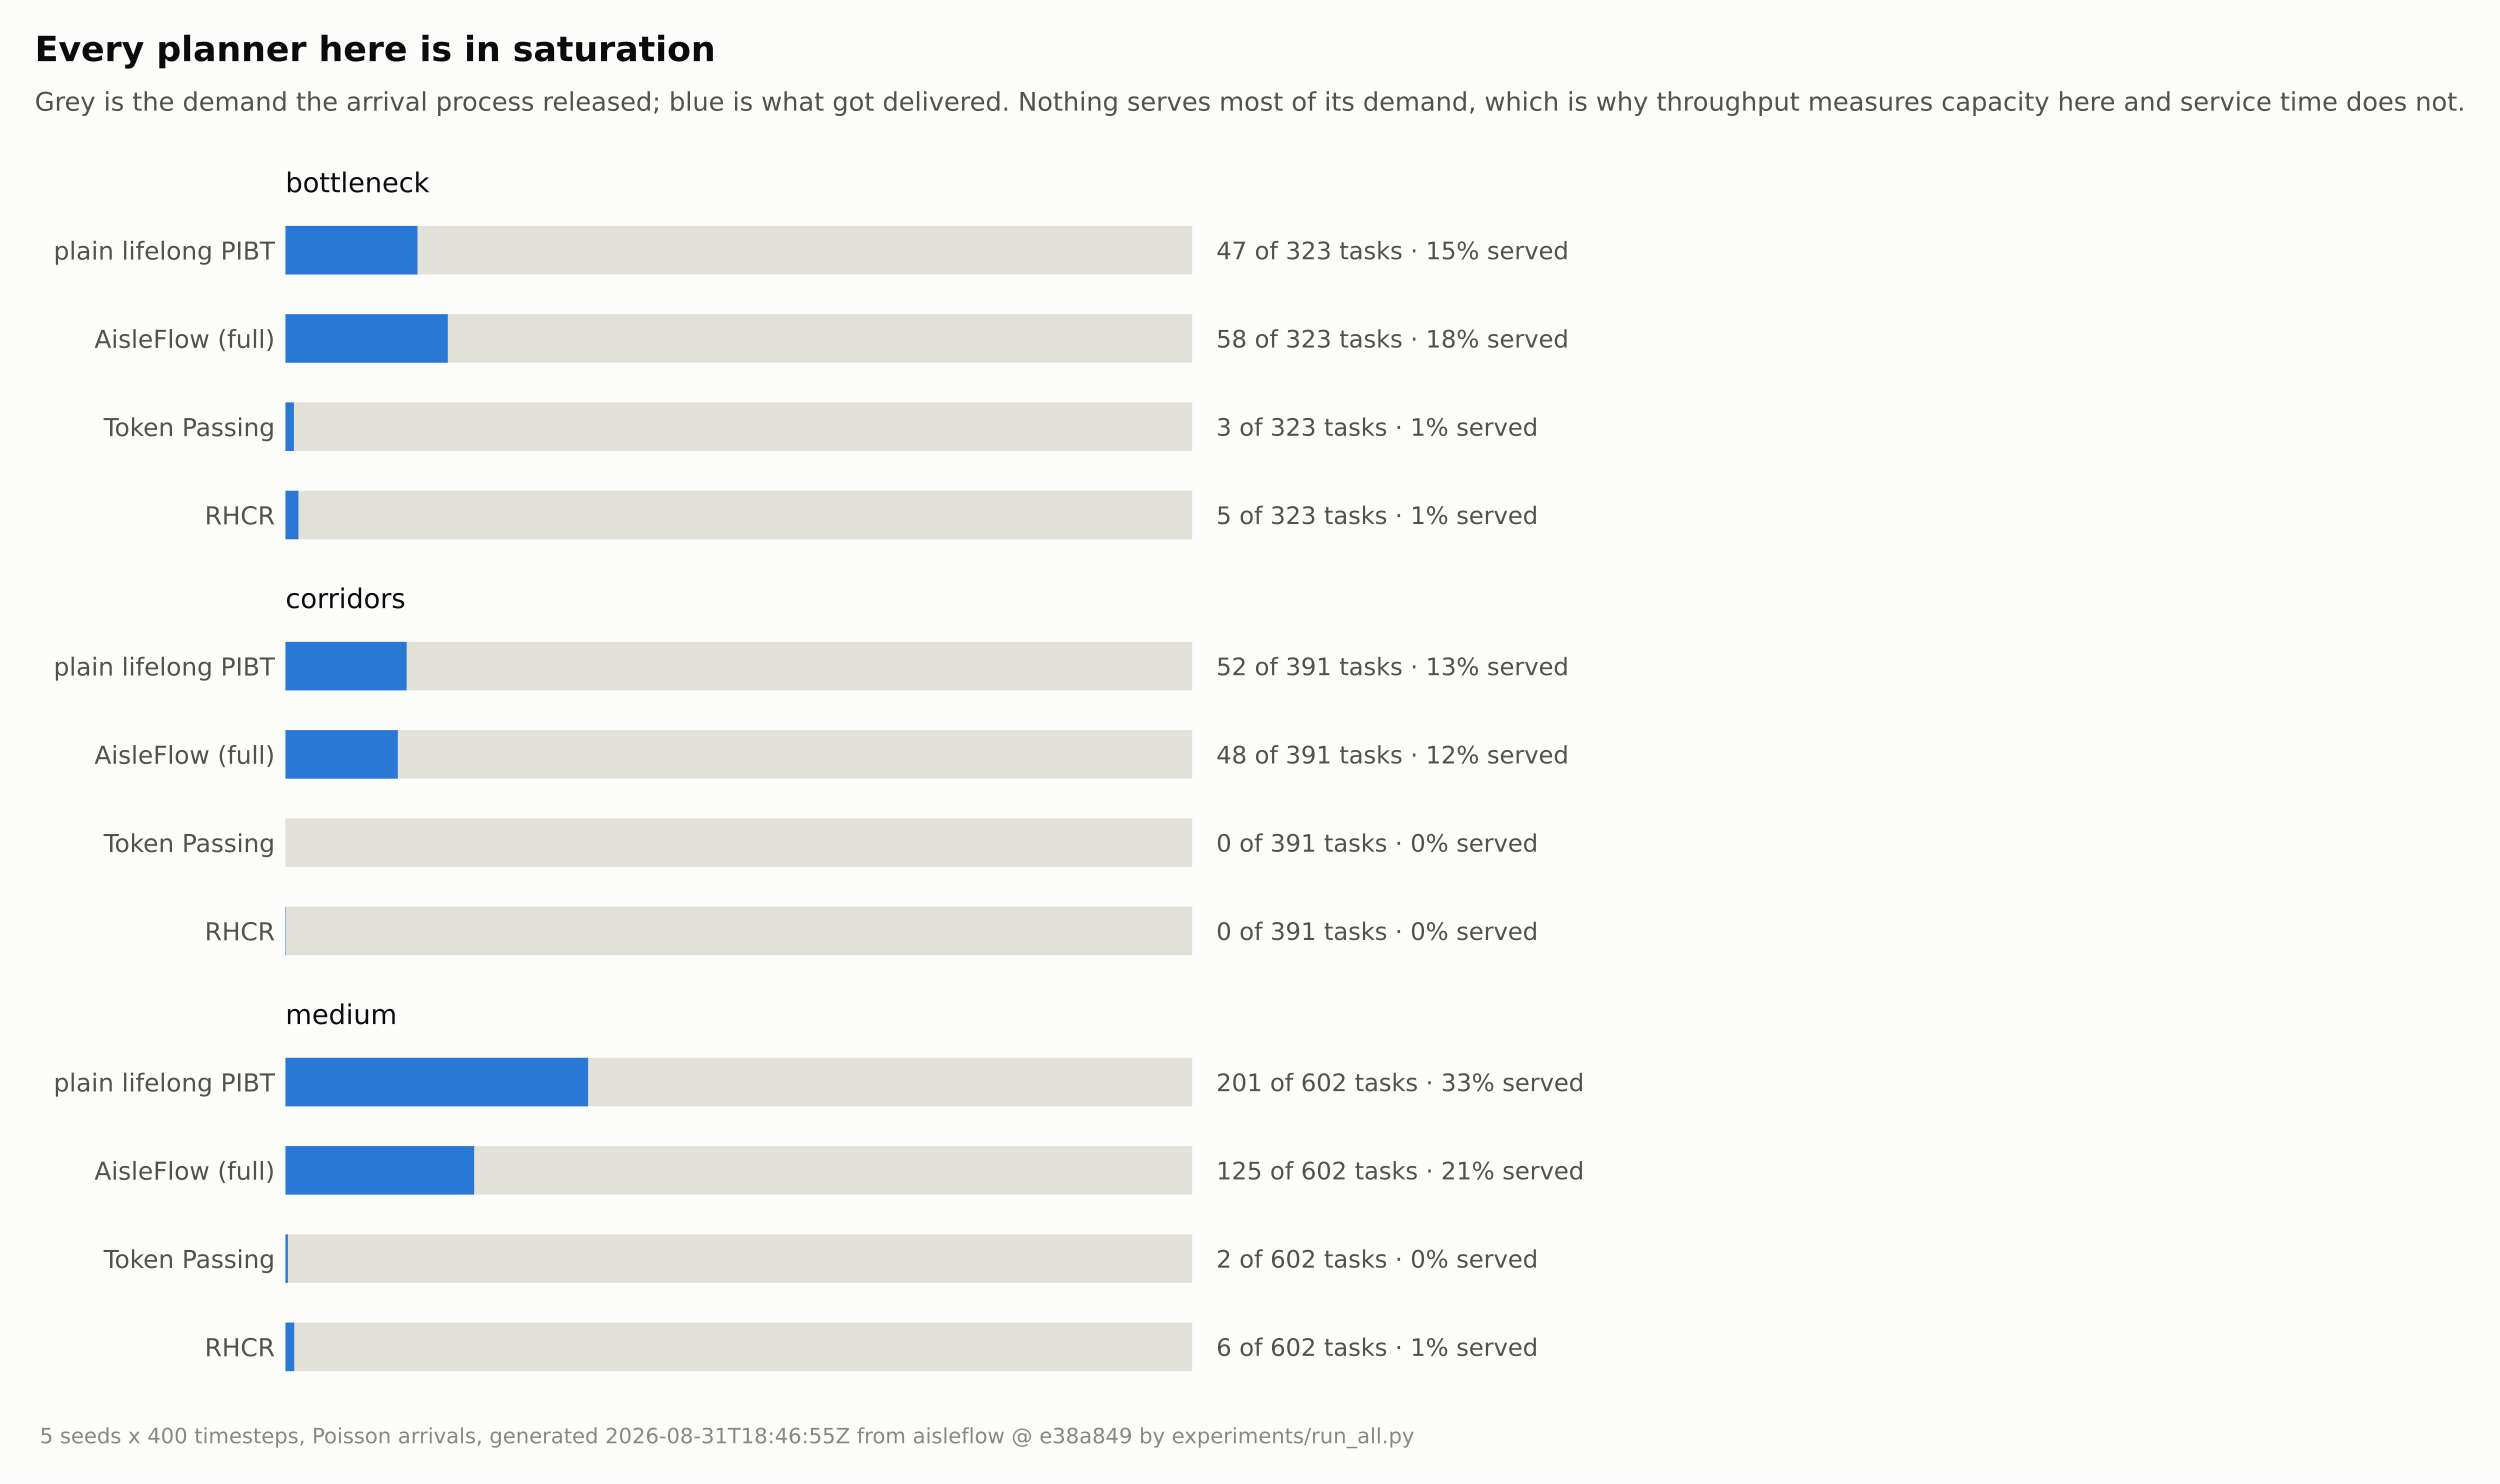
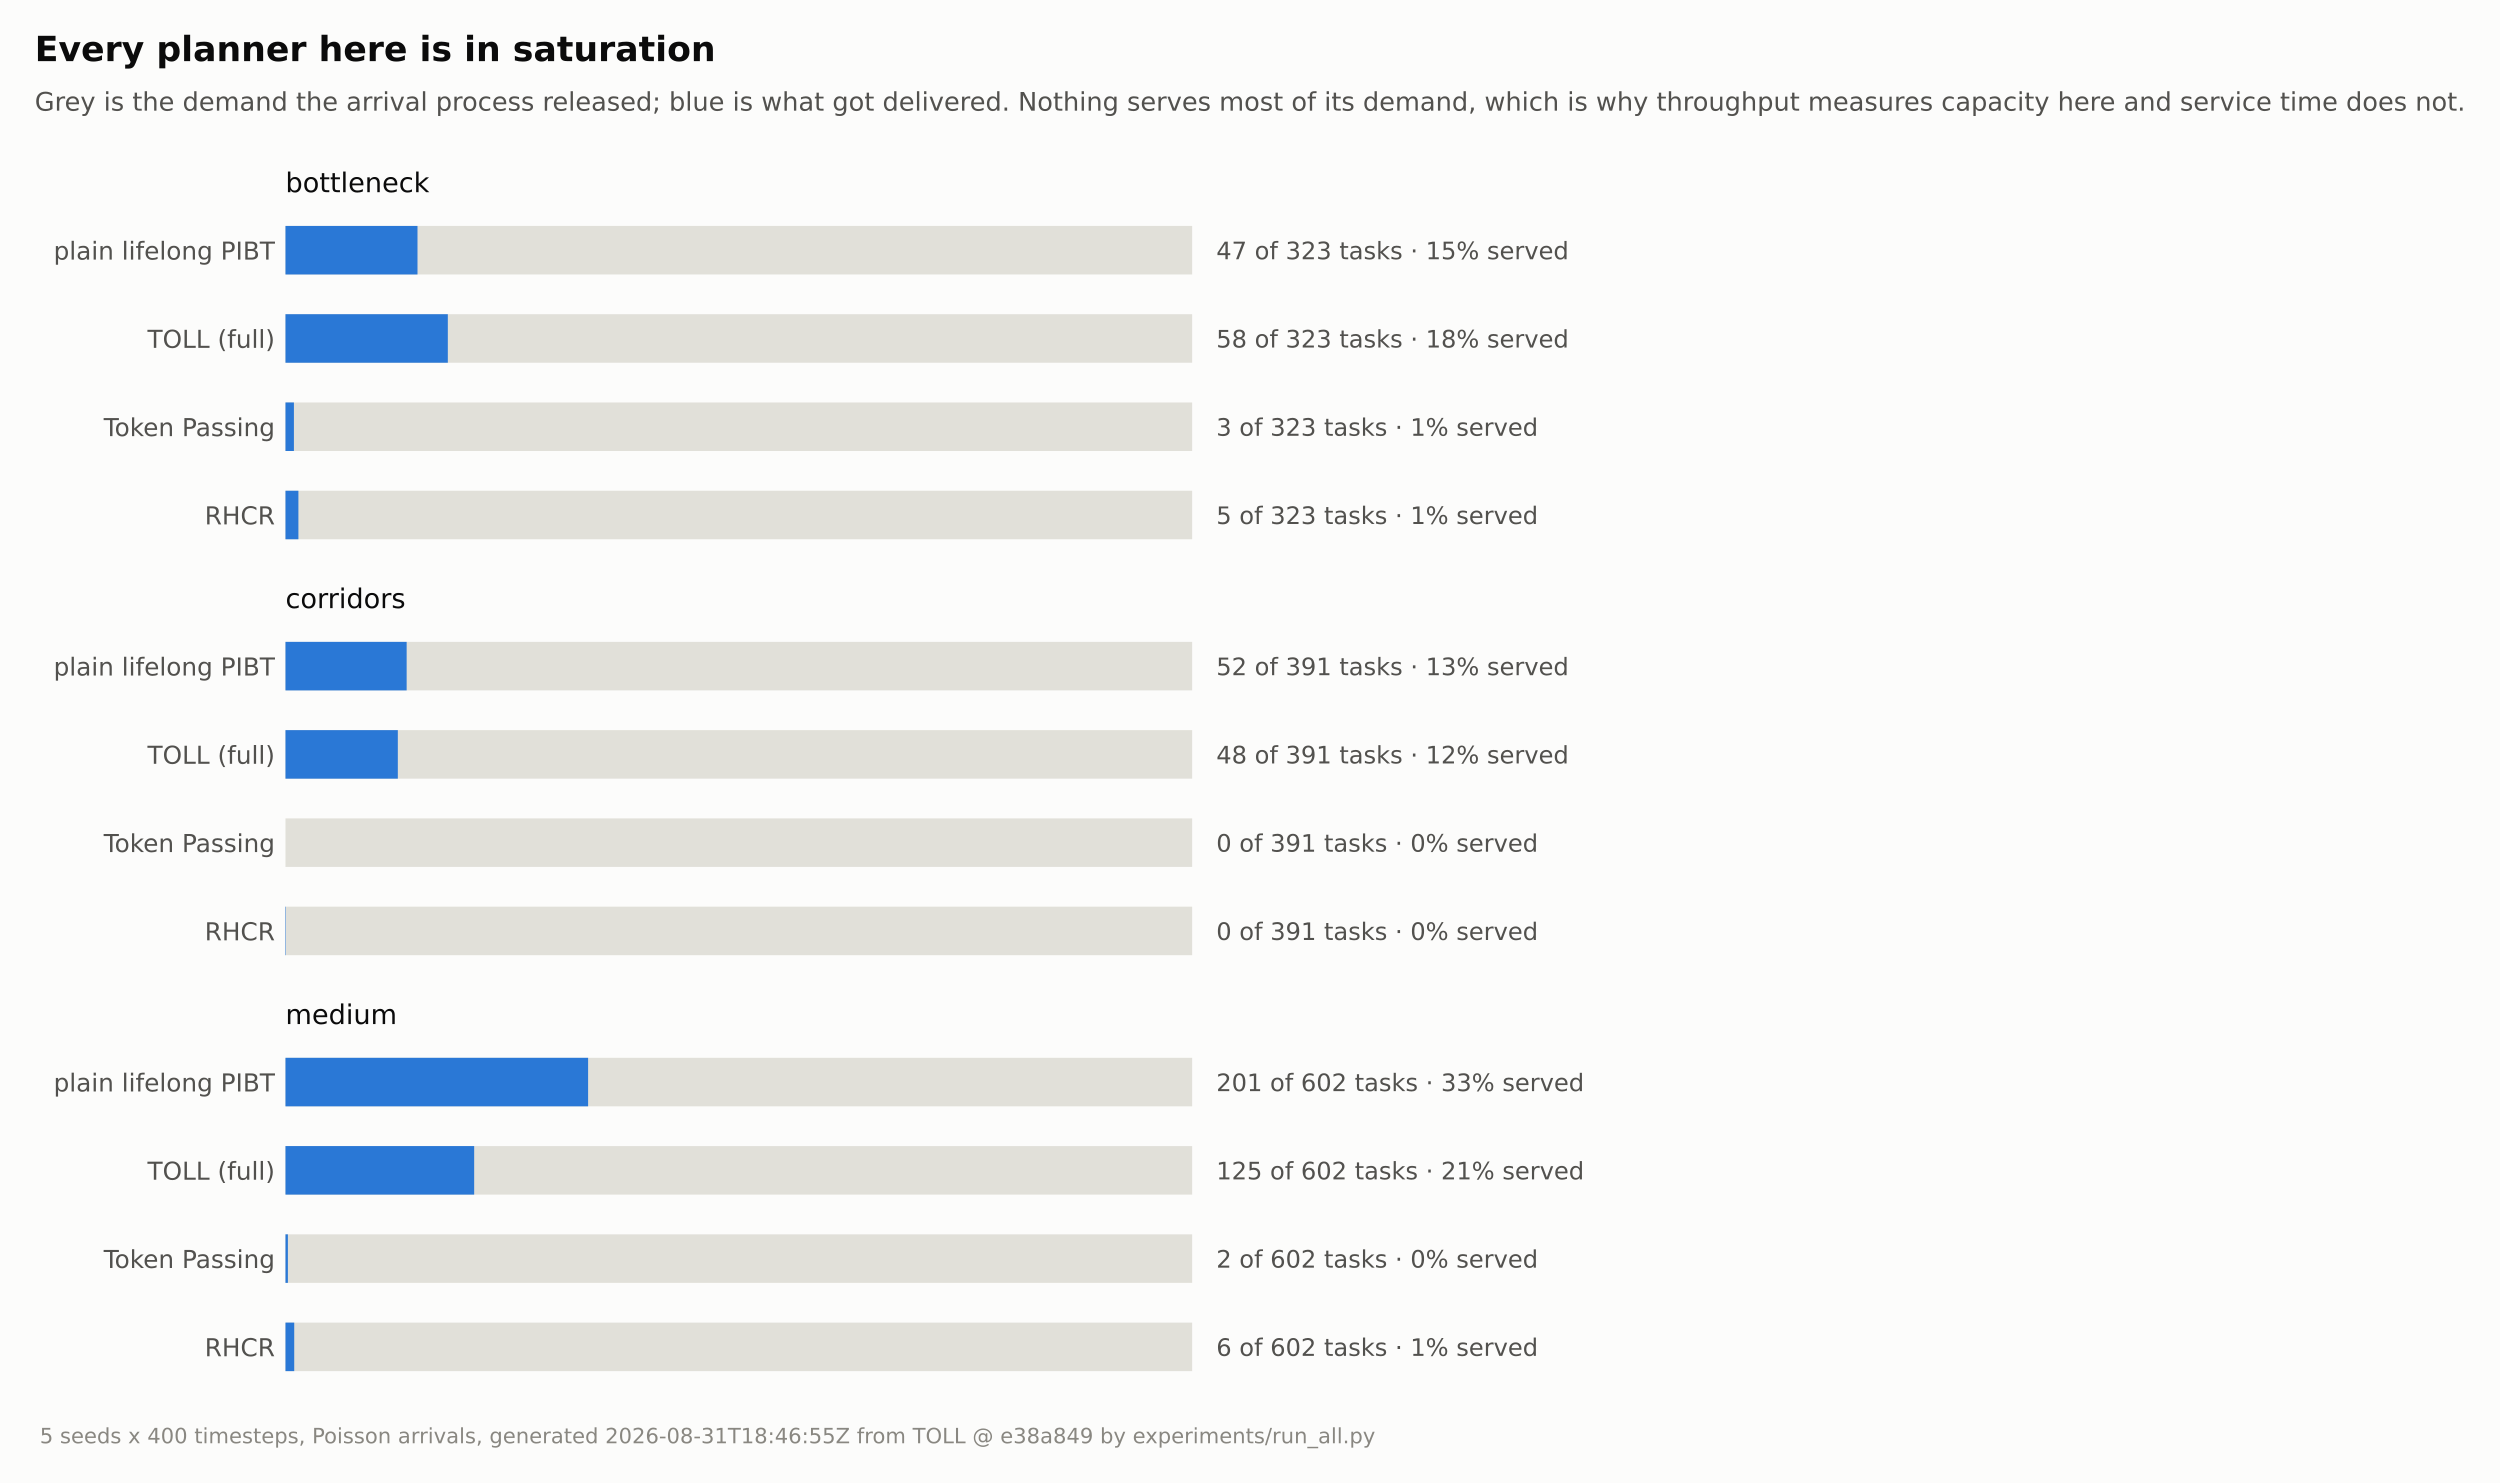
<svg xmlns="http://www.w3.org/2000/svg" width="828.881pt" height="491.724pt" viewBox="0 0 828.881 491.724" version="1.1">
  <defs>
    <style type="text/css">*{stroke-linejoin: round; stroke-linecap: butt}</style>
  </defs>
  <g id="figure_1">
    <g id="patch_1">
      <path d="M 0 491.724  L 828.881 491.724  L 828.881 0  L 0 0  z " style="fill: #fcfcfb" />
    </g>
    <g id="axes_1">
      <g id="patch_2">
        <path d="M 94.652 183.984  L 560.592 183.984  L 560.592 69.72  L 94.652 69.72  z " style="fill: #fcfcfb" />
      </g>
      <g id="matplotlib.axis_1" />
      <g id="matplotlib.axis_2">
        <g id="ytick_1">
          <g id="line2d_1" />
          <g id="text_1">
            <text style="font-size: 8.2px; font-family: 'DejaVu Sans', sans-serif; text-anchor: end; fill: #52514e" x="91.152" y="86.076" transform="rotate(-0 91.152 86.07594)">plain lifelong PIBT</text>
          </g>
        </g>
        <g id="ytick_2">
          <g id="line2d_2" />
          <g id="text_2">
-             <text style="font-size: 8.2px; font-family: 'DejaVu Sans', sans-serif; text-anchor: end; fill: #52514e" x="91.152" y="115.337" transform="rotate(-0 91.152 115.3369)">AisleFlow (full)</text>
+             <text style="font-size: 8.2px; font-family: 'DejaVu Sans', sans-serif; text-anchor: end; fill: #52514e" x="91.152" y="115.337" transform="rotate(-0 91.152 115.3369)">TOLL (full)</text>
          </g>
        </g>
        <g id="ytick_3">
          <g id="line2d_3" />
          <g id="text_3">
            <text style="font-size: 8.2px; font-family: 'DejaVu Sans', sans-serif; text-anchor: end; fill: #52514e" x="91.152" y="144.598" transform="rotate(-0 91.152 144.5978)">Token Passing</text>
          </g>
        </g>
        <g id="ytick_4">
          <g id="line2d_4" />
          <g id="text_4">
            <text style="font-size: 8.2px; font-family: 'DejaVu Sans', sans-serif; text-anchor: end; fill: #52514e" x="91.152" y="173.858" transform="rotate(-0 91.152 173.8585)">RHCR</text>
          </g>
        </g>
      </g>
      <g id="patch_3">
-         <path d="M 94.652 91.007  L 395.258 91.007  L 395.258 74.914  L 94.652 74.914  z " clip-path="url(#p679b9c3d0a)" style="fill: #e1e0d9" />
+         <path d="M 94.652 91.007  L 395.258 91.007  L 395.258 74.914  L 94.652 74.914  z " clip-path="url(#p2bcb30bc68)" style="fill: #e1e0d9" />
      </g>
      <g id="patch_4">
-         <path d="M 94.652 120.268  L 395.258 120.268  L 395.258 104.175  L 94.652 104.175  z " clip-path="url(#p679b9c3d0a)" style="fill: #e1e0d9" />
+         <path d="M 94.652 120.268  L 395.258 120.268  L 395.258 104.175  L 94.652 104.175  z " clip-path="url(#p2bcb30bc68)" style="fill: #e1e0d9" />
      </g>
      <g id="patch_5">
-         <path d="M 94.652 149.529  L 395.258 149.529  L 395.258 133.436  L 94.652 133.436  z " clip-path="url(#p679b9c3d0a)" style="fill: #e1e0d9" />
+         <path d="M 94.652 149.529  L 395.258 149.529  L 395.258 133.436  L 94.652 133.436  z " clip-path="url(#p2bcb30bc68)" style="fill: #e1e0d9" />
      </g>
      <g id="patch_6">
-         <path d="M 94.652 178.79  L 395.258 178.79  L 395.258 162.697  L 94.652 162.697  z " clip-path="url(#p679b9c3d0a)" style="fill: #e1e0d9" />
+         <path d="M 94.652 178.79  L 395.258 178.79  L 395.258 162.697  L 94.652 162.697  z " clip-path="url(#p2bcb30bc68)" style="fill: #e1e0d9" />
      </g>
      <g id="patch_7">
-         <path d="M 94.652 91.007  L 138.421 91.007  L 138.421 74.914  L 94.652 74.914  z " clip-path="url(#p679b9c3d0a)" style="fill: #2a78d6" />
+         <path d="M 94.652 91.007  L 138.421 91.007  L 138.421 74.914  L 94.652 74.914  z " clip-path="url(#p2bcb30bc68)" style="fill: #2a78d6" />
      </g>
      <g id="text_5">
        <text style="font-size: 8px; font-family: 'DejaVu Sans', sans-serif; text-anchor: start; fill: #52514e" x="403.258" y="85.961" transform="rotate(-0 403.2585 85.96058)">47 of 323 tasks  ·  15% served</text>
      </g>
      <g id="patch_8">
-         <path d="M 94.652 120.268  L 148.478 120.268  L 148.478 104.175  L 94.652 104.175  z " clip-path="url(#p679b9c3d0a)" style="fill: #2a78d6" />
+         <path d="M 94.652 120.268  L 148.478 120.268  L 148.478 104.175  L 94.652 104.175  z " clip-path="url(#p2bcb30bc68)" style="fill: #2a78d6" />
      </g>
      <g id="text_6">
        <text style="font-size: 8px; font-family: 'DejaVu Sans', sans-serif; text-anchor: start; fill: #52514e" x="403.258" y="115.222" transform="rotate(-0 403.2585 115.2215)">58 of 323 tasks  ·  18% served</text>
      </g>
      <g id="patch_9">
-         <path d="M 94.652 149.529  L 97.446 149.529  L 97.446 133.436  L 94.652 133.436  z " clip-path="url(#p679b9c3d0a)" style="fill: #2a78d6" />
+         <path d="M 94.652 149.529  L 97.446 149.529  L 97.446 133.436  L 94.652 133.436  z " clip-path="url(#p2bcb30bc68)" style="fill: #2a78d6" />
      </g>
      <g id="text_7">
        <text style="font-size: 8px; font-family: 'DejaVu Sans', sans-serif; text-anchor: start; fill: #52514e" x="403.258" y="144.482" transform="rotate(-0 403.2585 144.4825)">3 of 323 tasks  ·  1% served</text>
      </g>
      <g id="patch_10">
-         <path d="M 94.652 178.79  L 98.936 178.79  L 98.936 162.697  L 94.652 162.697  z " clip-path="url(#p679b9c3d0a)" style="fill: #2a78d6" />
+         <path d="M 94.652 178.79  L 98.936 178.79  L 98.936 162.697  L 94.652 162.697  z " clip-path="url(#p2bcb30bc68)" style="fill: #2a78d6" />
      </g>
      <g id="text_8">
        <text style="font-size: 8px; font-family: 'DejaVu Sans', sans-serif; text-anchor: start; fill: #52514e" x="403.258" y="173.743" transform="rotate(-0 403.2585 173.7434)">5 of 323 tasks  ·  1% served</text>
      </g>
      <g id="text_9">
        <text style="font-size: 9px; font-family: 'DejaVu Sans', sans-serif; text-anchor: start; fill: #0b0b0b" x="94.652" y="63.72" transform="rotate(-0 94.652 63.72)">bottleneck</text>
      </g>
    </g>
    <g id="axes_2">
      <g id="patch_11">
        <path d="M 94.652 321.888  L 560.592 321.888  L 560.592 207.624  L 94.652 207.624  z " style="fill: #fcfcfb" />
      </g>
      <g id="matplotlib.axis_3" />
      <g id="matplotlib.axis_4">
        <g id="ytick_5">
          <g id="line2d_5" />
          <g id="text_10">
            <text style="font-size: 8.2px; font-family: 'DejaVu Sans', sans-serif; text-anchor: end; fill: #52514e" x="91.152" y="223.98" transform="rotate(-0 91.152 223.9799)">plain lifelong PIBT</text>
          </g>
        </g>
        <g id="ytick_6">
          <g id="line2d_6" />
          <g id="text_11">
-             <text style="font-size: 8.2px; font-family: 'DejaVu Sans', sans-serif; text-anchor: end; fill: #52514e" x="91.152" y="253.241" transform="rotate(-0 91.152 253.2409)">AisleFlow (full)</text>
+             <text style="font-size: 8.2px; font-family: 'DejaVu Sans', sans-serif; text-anchor: end; fill: #52514e" x="91.152" y="253.241" transform="rotate(-0 91.152 253.2409)">TOLL (full)</text>
          </g>
        </g>
        <g id="ytick_7">
          <g id="line2d_7" />
          <g id="text_12">
            <text style="font-size: 8.2px; font-family: 'DejaVu Sans', sans-serif; text-anchor: end; fill: #52514e" x="91.152" y="282.502" transform="rotate(-0 91.152 282.5018)">Token Passing</text>
          </g>
        </g>
        <g id="ytick_8">
          <g id="line2d_8" />
          <g id="text_13">
            <text style="font-size: 8.2px; font-family: 'DejaVu Sans', sans-serif; text-anchor: end; fill: #52514e" x="91.152" y="311.762" transform="rotate(-0 91.152 311.7625)">RHCR</text>
          </g>
        </g>
      </g>
      <g id="patch_12">
-         <path d="M 94.652 228.911  L 395.258 228.911  L 395.258 212.818  L 94.652 212.818  z " clip-path="url(#p82893d625c)" style="fill: #e1e0d9" />
+         <path d="M 94.652 228.911  L 395.258 228.911  L 395.258 212.818  L 94.652 212.818  z " clip-path="url(#p408f6d6f23)" style="fill: #e1e0d9" />
      </g>
      <g id="patch_13">
-         <path d="M 94.652 258.172  L 395.258 258.172  L 395.258 242.079  L 94.652 242.079  z " clip-path="url(#p82893d625c)" style="fill: #e1e0d9" />
+         <path d="M 94.652 258.172  L 395.258 258.172  L 395.258 242.079  L 94.652 242.079  z " clip-path="url(#p408f6d6f23)" style="fill: #e1e0d9" />
      </g>
      <g id="patch_14">
-         <path d="M 94.652 287.433  L 395.258 287.433  L 395.258 271.34  L 94.652 271.34  z " clip-path="url(#p82893d625c)" style="fill: #e1e0d9" />
+         <path d="M 94.652 287.433  L 395.258 287.433  L 395.258 271.34  L 94.652 271.34  z " clip-path="url(#p408f6d6f23)" style="fill: #e1e0d9" />
      </g>
      <g id="patch_15">
-         <path d="M 94.652 316.694  L 395.258 316.694  L 395.258 300.601  L 94.652 300.601  z " clip-path="url(#p82893d625c)" style="fill: #e1e0d9" />
+         <path d="M 94.652 316.694  L 395.258 316.694  L 395.258 300.601  L 94.652 300.601  z " clip-path="url(#p408f6d6f23)" style="fill: #e1e0d9" />
      </g>
      <g id="patch_16">
-         <path d="M 94.652 228.911  L 134.825 228.911  L 134.825 212.818  L 94.652 212.818  z " clip-path="url(#p82893d625c)" style="fill: #2a78d6" />
+         <path d="M 94.652 228.911  L 134.825 228.911  L 134.825 212.818  L 94.652 212.818  z " clip-path="url(#p408f6d6f23)" style="fill: #2a78d6" />
      </g>
      <g id="text_14">
        <text style="font-size: 8px; font-family: 'DejaVu Sans', sans-serif; text-anchor: start; fill: #52514e" x="403.258" y="223.865" transform="rotate(-0 403.2585 223.8646)">52 of 391 tasks  ·  13% served</text>
      </g>
      <g id="patch_17">
-         <path d="M 94.652 258.172  L 131.901 258.172  L 131.901 242.079  L 94.652 242.079  z " clip-path="url(#p82893d625c)" style="fill: #2a78d6" />
+         <path d="M 94.652 258.172  L 131.901 258.172  L 131.901 242.079  L 94.652 242.079  z " clip-path="url(#p408f6d6f23)" style="fill: #2a78d6" />
      </g>
      <g id="text_15">
        <text style="font-size: 8px; font-family: 'DejaVu Sans', sans-serif; text-anchor: start; fill: #52514e" x="403.258" y="253.126" transform="rotate(-0 403.2585 253.1255)">48 of 391 tasks  ·  12% served</text>
      </g>
      <g id="patch_18">
-         <path d="M 94.652 287.433  L 94.652 287.433  L 94.652 271.34  L 94.652 271.34  z " clip-path="url(#p82893d625c)" style="fill: #2a78d6" />
+         <path d="M 94.652 287.433  L 94.652 287.433  L 94.652 271.34  L 94.652 271.34  z " clip-path="url(#p408f6d6f23)" style="fill: #2a78d6" />
      </g>
      <g id="text_16">
        <text style="font-size: 8px; font-family: 'DejaVu Sans', sans-serif; text-anchor: start; fill: #52514e" x="403.258" y="282.386" transform="rotate(-0 403.2585 282.3865)">0 of 391 tasks  ·  0% served</text>
      </g>
      <g id="patch_19">
-         <path d="M 94.652 316.694  L 94.806 316.694  L 94.806 300.601  L 94.652 300.601  z " clip-path="url(#p82893d625c)" style="fill: #2a78d6" />
+         <path d="M 94.652 316.694  L 94.806 316.694  L 94.806 300.601  L 94.652 300.601  z " clip-path="url(#p408f6d6f23)" style="fill: #2a78d6" />
      </g>
      <g id="text_17">
        <text style="font-size: 8px; font-family: 'DejaVu Sans', sans-serif; text-anchor: start; fill: #52514e" x="403.258" y="311.647" transform="rotate(-0 403.2585 311.6474)">0 of 391 tasks  ·  0% served</text>
      </g>
      <g id="text_18">
        <text style="font-size: 9px; font-family: 'DejaVu Sans', sans-serif; text-anchor: start; fill: #0b0b0b" x="94.652" y="201.624" transform="rotate(-0 94.652 201.624)">corridors</text>
      </g>
    </g>
    <g id="axes_3">
      <g id="patch_20">
        <path d="M 94.652 459.792  L 560.592 459.792  L 560.592 345.528  L 94.652 345.528  z " style="fill: #fcfcfb" />
      </g>
      <g id="matplotlib.axis_5" />
      <g id="matplotlib.axis_6">
        <g id="ytick_9">
          <g id="line2d_9" />
          <g id="text_19">
            <text style="font-size: 8.2px; font-family: 'DejaVu Sans', sans-serif; text-anchor: end; fill: #52514e" x="91.152" y="361.884" transform="rotate(-0 91.152 361.8839)">plain lifelong PIBT</text>
          </g>
        </g>
        <g id="ytick_10">
          <g id="line2d_10" />
          <g id="text_20">
-             <text style="font-size: 8.2px; font-family: 'DejaVu Sans', sans-serif; text-anchor: end; fill: #52514e" x="91.152" y="391.145" transform="rotate(-0 91.152 391.1449)">AisleFlow (full)</text>
+             <text style="font-size: 8.2px; font-family: 'DejaVu Sans', sans-serif; text-anchor: end; fill: #52514e" x="91.152" y="391.145" transform="rotate(-0 91.152 391.1449)">TOLL (full)</text>
          </g>
        </g>
        <g id="ytick_11">
          <g id="line2d_11" />
          <g id="text_21">
            <text style="font-size: 8.2px; font-family: 'DejaVu Sans', sans-serif; text-anchor: end; fill: #52514e" x="91.152" y="420.406" transform="rotate(-0 91.152 420.4058)">Token Passing</text>
          </g>
        </g>
        <g id="ytick_12">
          <g id="line2d_12" />
          <g id="text_22">
            <text style="font-size: 8.2px; font-family: 'DejaVu Sans', sans-serif; text-anchor: end; fill: #52514e" x="91.152" y="449.666" transform="rotate(-0 91.152 449.6665)">RHCR</text>
          </g>
        </g>
      </g>
      <g id="patch_21">
-         <path d="M 94.652 366.815  L 395.258 366.815  L 395.258 350.722  L 94.652 350.722  z " clip-path="url(#pdb5abee1bf)" style="fill: #e1e0d9" />
+         <path d="M 94.652 366.815  L 395.258 366.815  L 395.258 350.722  L 94.652 350.722  z " clip-path="url(#p5c51229ff0)" style="fill: #e1e0d9" />
      </g>
      <g id="patch_22">
-         <path d="M 94.652 396.076  L 395.258 396.076  L 395.258 379.983  L 94.652 379.983  z " clip-path="url(#pdb5abee1bf)" style="fill: #e1e0d9" />
+         <path d="M 94.652 396.076  L 395.258 396.076  L 395.258 379.983  L 94.652 379.983  z " clip-path="url(#p5c51229ff0)" style="fill: #e1e0d9" />
      </g>
      <g id="patch_23">
-         <path d="M 94.652 425.337  L 395.258 425.337  L 395.258 409.244  L 94.652 409.244  z " clip-path="url(#pdb5abee1bf)" style="fill: #e1e0d9" />
+         <path d="M 94.652 425.337  L 395.258 425.337  L 395.258 409.244  L 94.652 409.244  z " clip-path="url(#p5c51229ff0)" style="fill: #e1e0d9" />
      </g>
      <g id="patch_24">
-         <path d="M 94.652 454.598  L 395.258 454.598  L 395.258 438.505  L 94.652 438.505  z " clip-path="url(#pdb5abee1bf)" style="fill: #e1e0d9" />
+         <path d="M 94.652 454.598  L 395.258 454.598  L 395.258 438.505  L 94.652 438.505  z " clip-path="url(#p5c51229ff0)" style="fill: #e1e0d9" />
      </g>
      <g id="patch_25">
-         <path d="M 94.652 366.815  L 194.987 366.815  L 194.987 350.722  L 94.652 350.722  z " clip-path="url(#pdb5abee1bf)" style="fill: #2a78d6" />
+         <path d="M 94.652 366.815  L 194.987 366.815  L 194.987 350.722  L 94.652 350.722  z " clip-path="url(#p5c51229ff0)" style="fill: #2a78d6" />
      </g>
      <g id="text_23">
        <text style="font-size: 8px; font-family: 'DejaVu Sans', sans-serif; text-anchor: start; fill: #52514e" x="403.258" y="361.769" transform="rotate(-0 403.2585 361.7686)">201 of 602 tasks  ·  33% served</text>
      </g>
      <g id="patch_26">
-         <path d="M 94.652 396.076  L 157.212 396.076  L 157.212 379.983  L 94.652 379.983  z " clip-path="url(#pdb5abee1bf)" style="fill: #2a78d6" />
+         <path d="M 94.652 396.076  L 157.212 396.076  L 157.212 379.983  L 94.652 379.983  z " clip-path="url(#p5c51229ff0)" style="fill: #2a78d6" />
      </g>
      <g id="text_24">
        <text style="font-size: 8px; font-family: 'DejaVu Sans', sans-serif; text-anchor: start; fill: #52514e" x="403.258" y="391.03" transform="rotate(-0 403.2585 391.0295)">125 of 602 tasks  ·  21% served</text>
      </g>
      <g id="patch_27">
-         <path d="M 94.652 425.337  L 95.451 425.337  L 95.451 409.244  L 94.652 409.244  z " clip-path="url(#pdb5abee1bf)" style="fill: #2a78d6" />
+         <path d="M 94.652 425.337  L 95.451 425.337  L 95.451 409.244  L 94.652 409.244  z " clip-path="url(#p5c51229ff0)" style="fill: #2a78d6" />
      </g>
      <g id="text_25">
        <text style="font-size: 8px; font-family: 'DejaVu Sans', sans-serif; text-anchor: start; fill: #52514e" x="403.258" y="420.29" transform="rotate(-0 403.2585 420.2905)">2 of 602 tasks  ·  0% served</text>
      </g>
      <g id="patch_28">
-         <path d="M 94.652 454.598  L 97.55 454.598  L 97.55 438.505  L 94.652 438.505  z " clip-path="url(#pdb5abee1bf)" style="fill: #2a78d6" />
+         <path d="M 94.652 454.598  L 97.55 454.598  L 97.55 438.505  L 94.652 438.505  z " clip-path="url(#p5c51229ff0)" style="fill: #2a78d6" />
      </g>
      <g id="text_26">
        <text style="font-size: 8px; font-family: 'DejaVu Sans', sans-serif; text-anchor: start; fill: #52514e" x="403.258" y="449.551" transform="rotate(-0 403.2585 449.5514)">6 of 602 tasks  ·  1% served</text>
      </g>
      <g id="text_27">
        <text style="font-size: 9px; font-family: 'DejaVu Sans', sans-serif; text-anchor: start; fill: #0b0b0b" x="94.652" y="339.528" transform="rotate(-0 94.652 339.528)">medium</text>
      </g>
    </g>
    <g id="text_28">
      <text style="font-weight: 700; font-size: 11.5px; font-family: 'DejaVu Sans', sans-serif; text-anchor: start; fill: #0b0b0b" x="11.52" y="20.258" transform="rotate(-0 11.52 20.2582)">Every planner here is in saturation</text>
    </g>
    <g id="text_29">
      <text style="font-size: 8.5px; font-family: 'DejaVu Sans', sans-serif; text-anchor: start; fill: #52514e" x="11.52" y="36.699" transform="rotate(-0 11.52 36.69867)">Grey is the demand the arrival process released; blue is what got delivered. Nothing serves most of its demand, which is why throughput measures capacity here and service time does not.</text>
    </g>
    <g id="text_30">
-       <text style="font-size: 7px; font-family: 'DejaVu Sans', sans-serif; text-anchor: start; fill: #898781" x="13.205" y="478.522" transform="rotate(-0 13.2048 478.5224)">5 seeds x 400 timesteps, Poisson arrivals, generated 2026-08-31T18:46:55Z from aisleflow @ e38a849 by experiments/run_all.py</text>
+       <text style="font-size: 7px; font-family: 'DejaVu Sans', sans-serif; text-anchor: start; fill: #898781" x="13.205" y="478.522" transform="rotate(-0 13.2048 478.5224)">5 seeds x 400 timesteps, Poisson arrivals, generated 2026-08-31T18:46:55Z from TOLL @ e38a849 by experiments/run_all.py</text>
    </g>
  </g>
  <defs>
-     <clipPath id="p679b9c3d0a">
+     <clipPath id="p2bcb30bc68">
      <rect x="94.652" y="69.72" width="465.94" height="114.264" />
    </clipPath>
-     <clipPath id="p82893d625c">
+     <clipPath id="p408f6d6f23">
      <rect x="94.652" y="207.624" width="465.94" height="114.264" />
    </clipPath>
-     <clipPath id="pdb5abee1bf">
+     <clipPath id="p5c51229ff0">
      <rect x="94.652" y="345.528" width="465.94" height="114.264" />
    </clipPath>
  </defs>
</svg>
